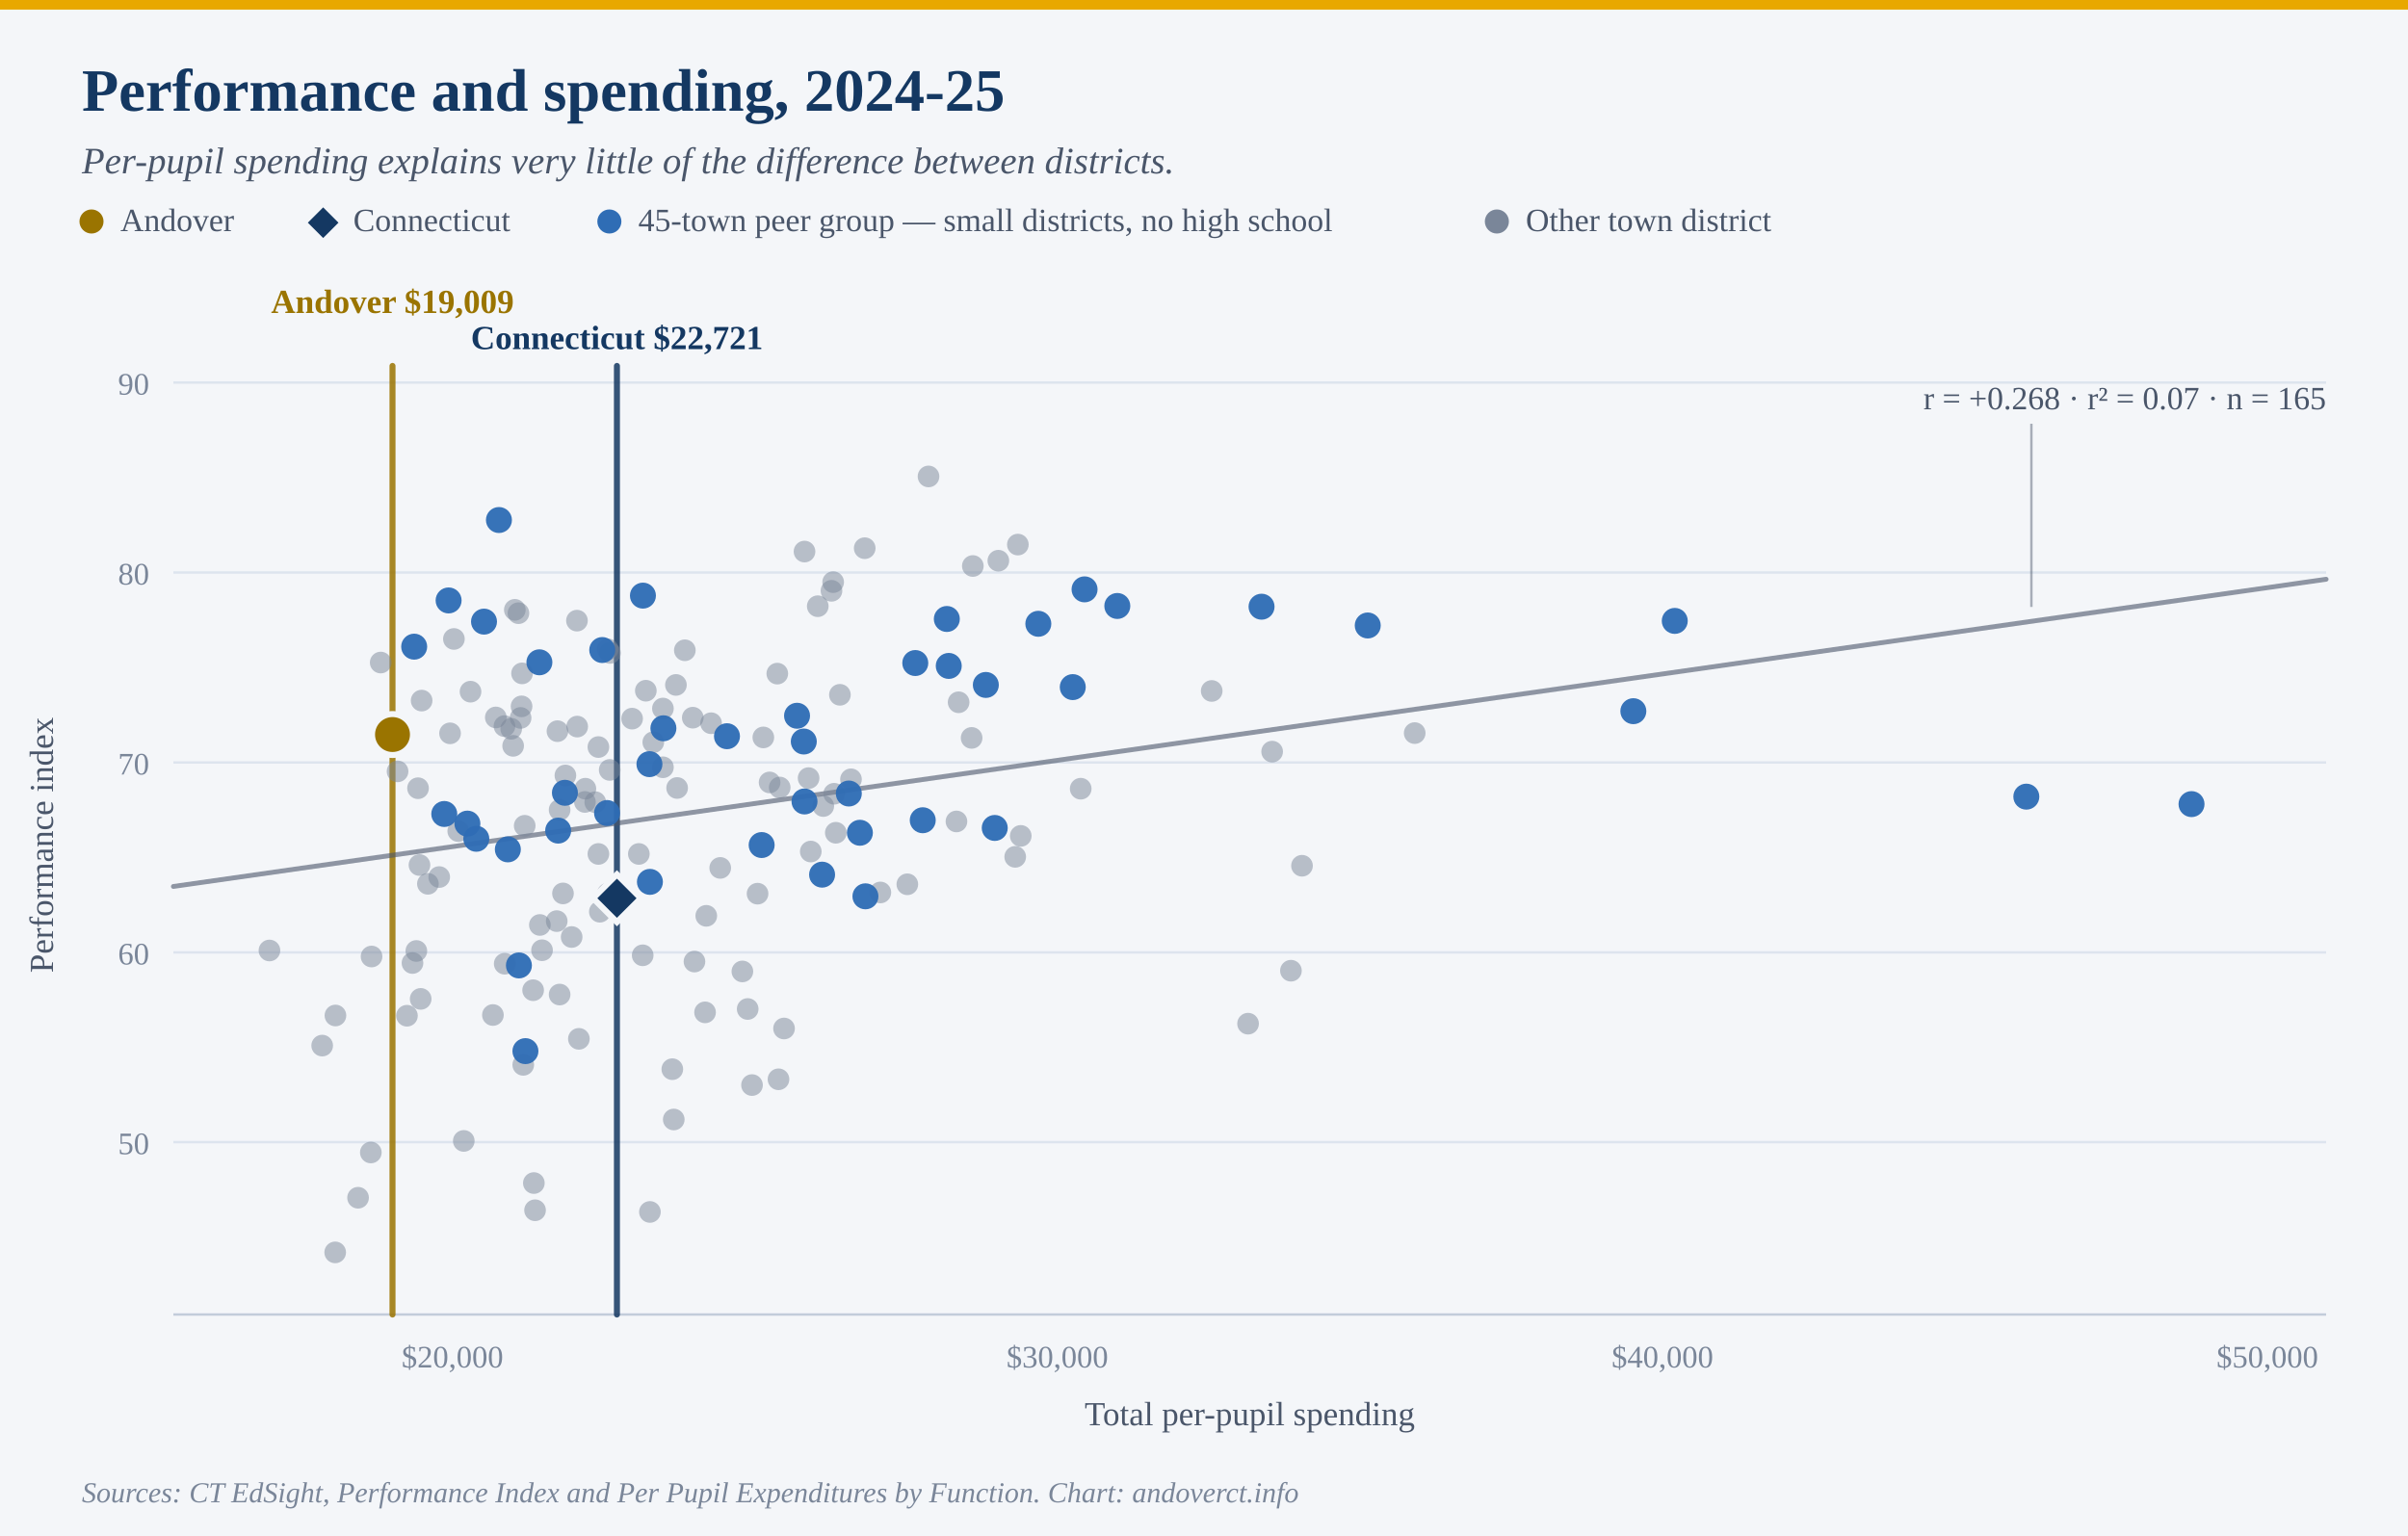
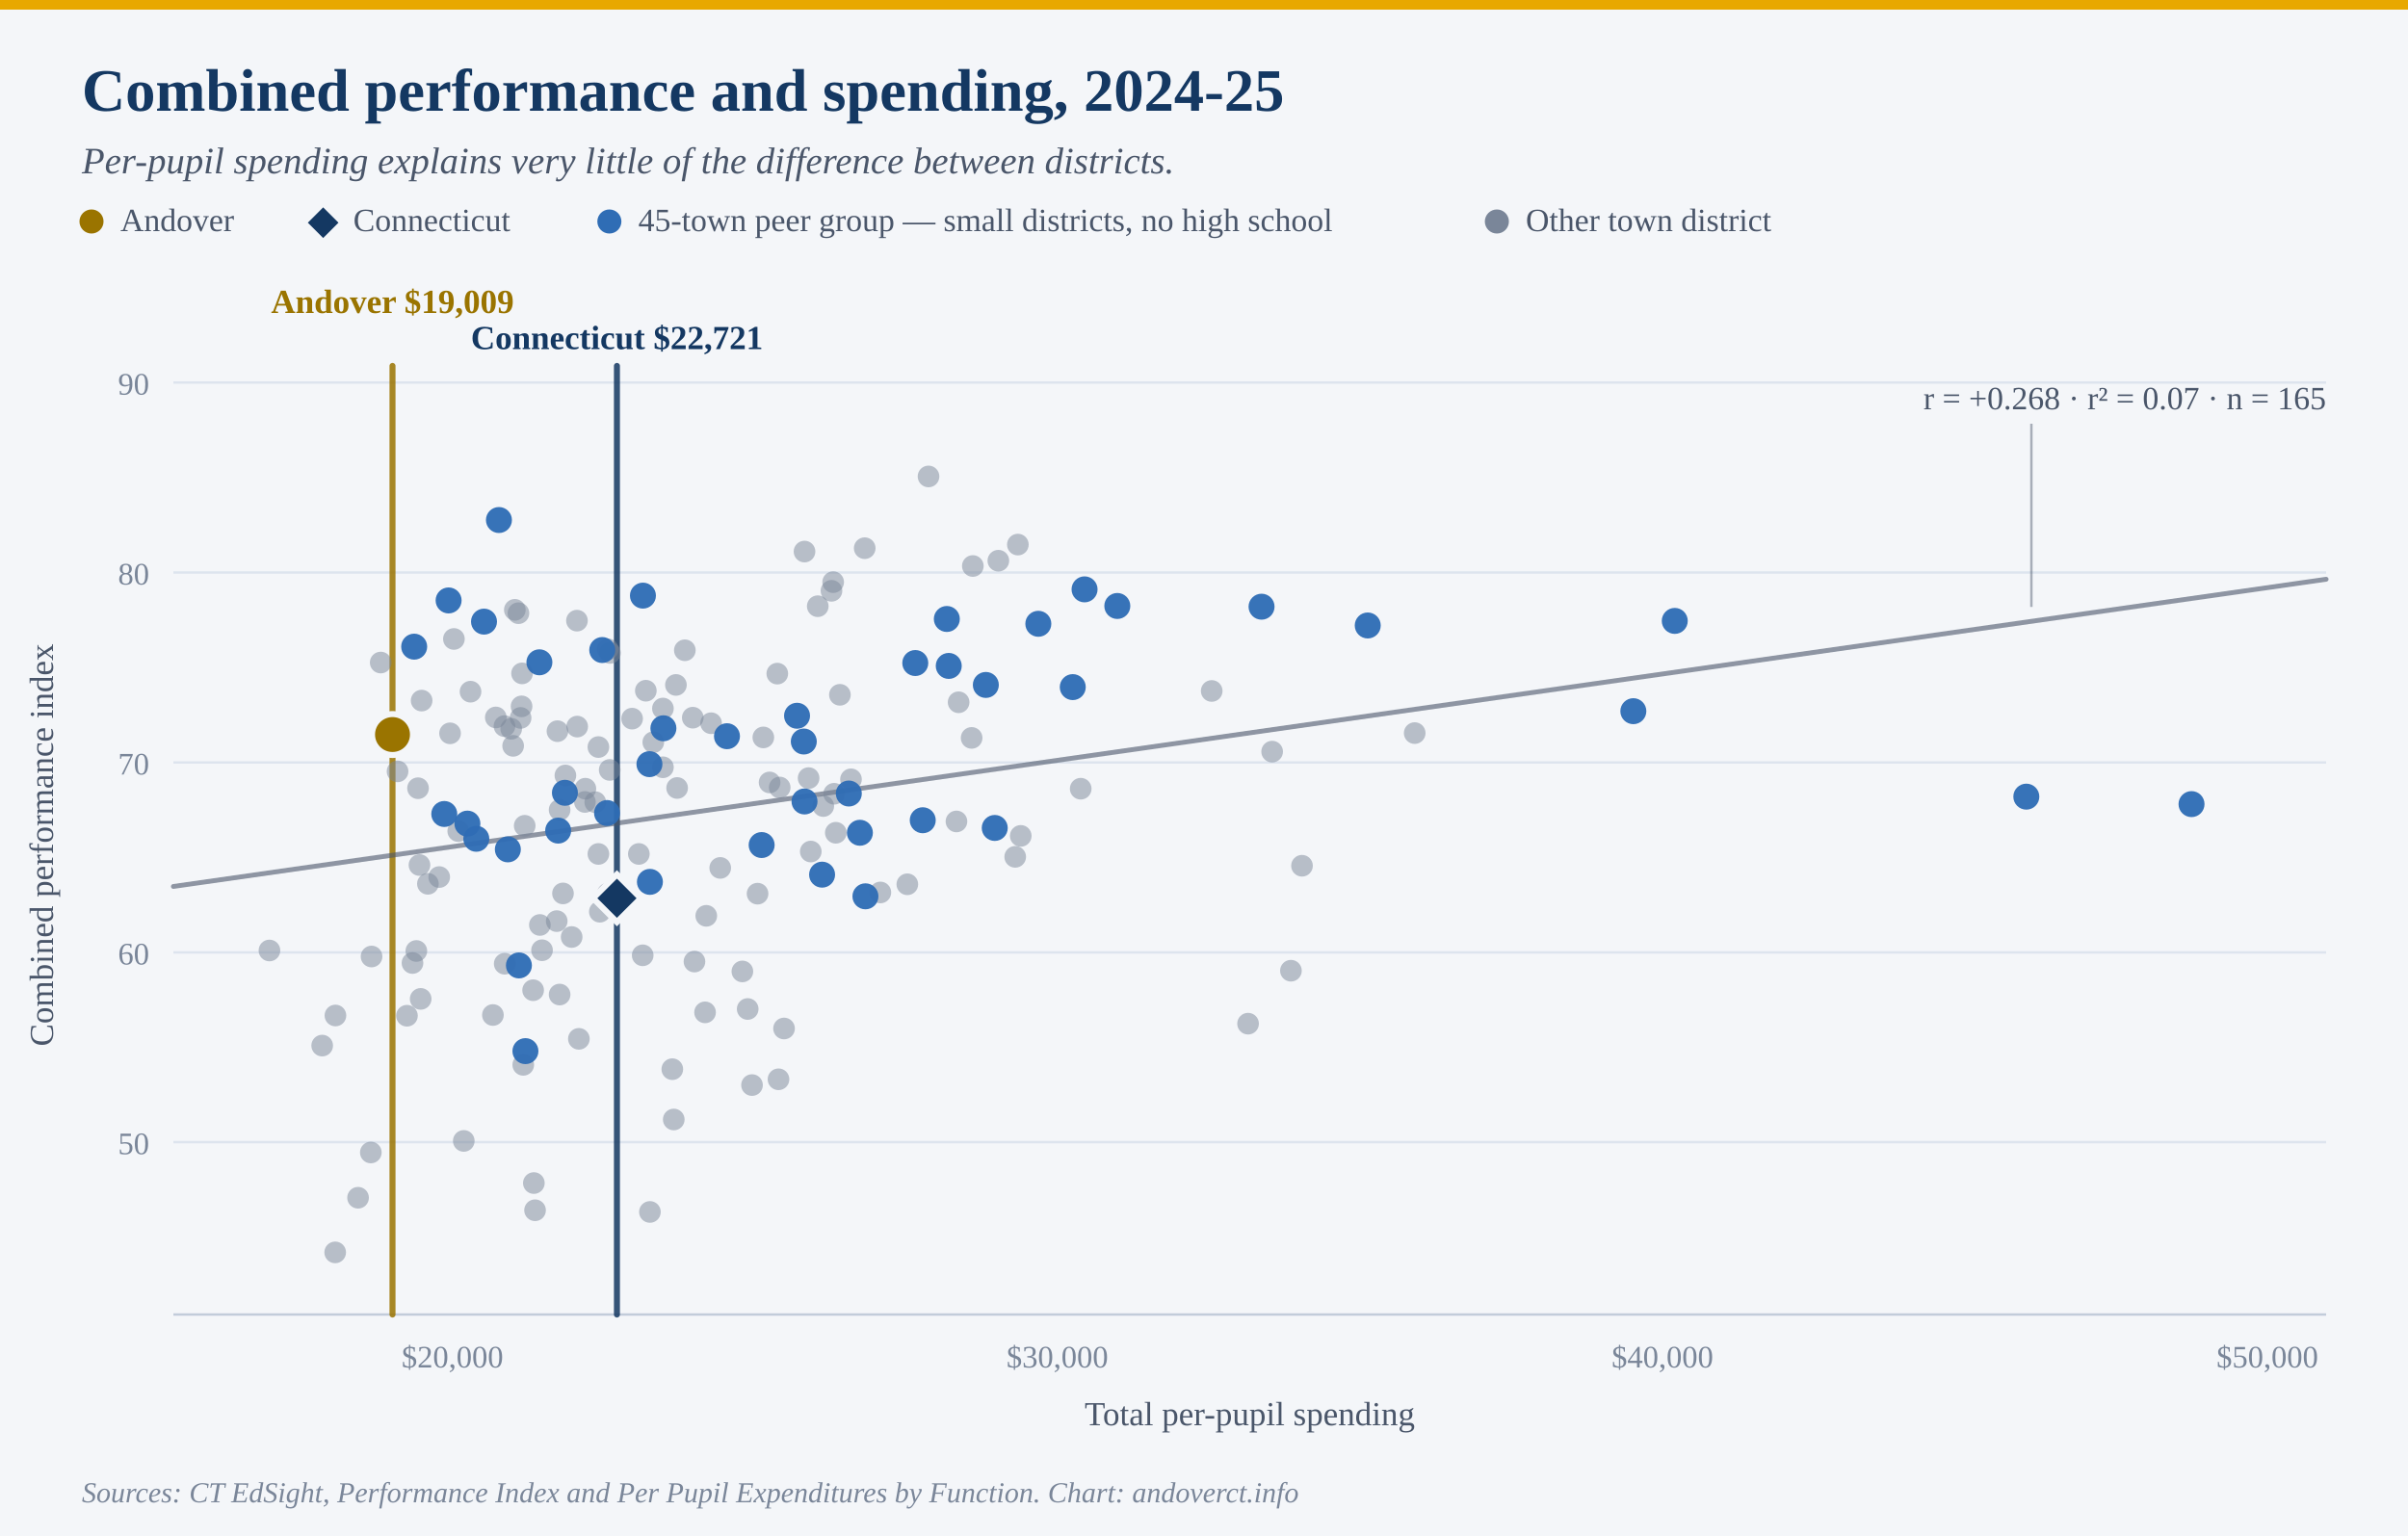
<svg xmlns="http://www.w3.org/2000/svg" viewBox="0 0 1000 638" width="1000" height="638" role="img">
  <rect width="1000" height="638" fill="#f4f6f9" />
  <rect x="0" y="0" width="1000" height="4" fill="#e8a800" />
-   <text x="34" y="46" font-family="Georgia, 'Times New Roman', serif" font-size="25" font-weight="bold" fill="#143862">Performance and spending, 2024-25</text>
+   <text x="34" y="46" font-family="Georgia, 'Times New Roman', serif" font-size="25" font-weight="bold" fill="#143862">Combined performance and spending, 2024-25</text>
  <text x="34" y="72" font-family="Georgia, 'Times New Roman', serif" font-size="15.5" font-style="italic" fill="#4a566a">Per-pupil spending explains very little of the difference between districts.</text>
  <circle cx="38" cy="92" r="5" fill="#9a7400" />
  <text x="50" y="96" font-family="Georgia, 'Times New Roman', serif" font-size="13.5" fill="#4a566a">Andover</text>
  <rect x="129.703" y="88" width="9" height="9" fill="#143862" transform="rotate(45 134.2031 92.5)" />
  <text x="146.703" y="96" font-family="Georgia, 'Times New Roman', serif" font-size="13.5" fill="#4a566a">Connecticut</text>
  <circle cx="253.062" cy="92" r="5" fill="#2f6db5" />
  <text x="265.062" y="96" font-family="Georgia, 'Times New Roman', serif" font-size="13.5" fill="#4a566a">45-town peer group — small districts, no high school</text>
  <circle cx="621.625" cy="92" r="5" fill="#7a8699" />
  <text x="633.625" y="96" font-family="Georgia, 'Times New Roman', serif" font-size="13.5" fill="#4a566a">Other town district</text>
  <line x1="72.0" y1="474.4" x2="966.0" y2="474.4" stroke="#dde4ee" stroke-width="1" stroke-opacity="1" stroke-linecap="butt" />
  <text x="62.0" y="479.4" font-family="Georgia, 'Times New Roman', serif" font-size="13" fill="#7a8699" text-anchor="end" font-weight="normal" font-style="normal">50</text>
  <line x1="72.0" y1="395.6" x2="966.0" y2="395.6" stroke="#dde4ee" stroke-width="1" stroke-opacity="1" stroke-linecap="butt" />
  <text x="62.0" y="400.6" font-family="Georgia, 'Times New Roman', serif" font-size="13" fill="#7a8699" text-anchor="end" font-weight="normal" font-style="normal">60</text>
  <line x1="72.0" y1="316.7" x2="966.0" y2="316.7" stroke="#dde4ee" stroke-width="1" stroke-opacity="1" stroke-linecap="butt" />
  <text x="62.0" y="321.7" font-family="Georgia, 'Times New Roman', serif" font-size="13" fill="#7a8699" text-anchor="end" font-weight="normal" font-style="normal">70</text>
  <line x1="72.0" y1="237.8" x2="966.0" y2="237.8" stroke="#dde4ee" stroke-width="1" stroke-opacity="1" stroke-linecap="butt" />
  <text x="62.0" y="242.8" font-family="Georgia, 'Times New Roman', serif" font-size="13" fill="#7a8699" text-anchor="end" font-weight="normal" font-style="normal">80</text>
  <line x1="72.0" y1="158.9" x2="966.0" y2="158.9" stroke="#dde4ee" stroke-width="1" stroke-opacity="1" stroke-linecap="butt" />
  <text x="62.0" y="163.9" font-family="Georgia, 'Times New Roman', serif" font-size="13" fill="#7a8699" text-anchor="end" font-weight="normal" font-style="normal">90</text>
  <text x="187.9" y="568.0" font-family="Georgia, 'Times New Roman', serif" font-size="13" fill="#7a8699" text-anchor="middle" font-weight="normal" font-style="normal">$20,000</text>
  <text x="439.1" y="568.0" font-family="Georgia, 'Times New Roman', serif" font-size="13" fill="#7a8699" text-anchor="middle" font-weight="normal" font-style="normal">$30,000</text>
  <text x="690.4" y="568.0" font-family="Georgia, 'Times New Roman', serif" font-size="13" fill="#7a8699" text-anchor="middle" font-weight="normal" font-style="normal">$40,000</text>
  <text x="941.6" y="568.0" font-family="Georgia, 'Times New Roman', serif" font-size="13" fill="#7a8699" text-anchor="middle" font-weight="normal" font-style="normal">$50,000</text>
  <line x1="72.0" y1="546.0" x2="966.0" y2="546.0" stroke="#c2ccda" stroke-width="1" stroke-opacity="1" stroke-linecap="butt" />
  <text x="519.0" y="592.0" font-family="Georgia, 'Times New Roman', serif" font-size="14" fill="#4a566a" text-anchor="middle" font-weight="normal" font-style="normal">Total per-pupil spending</text>
-   <text x="22" y="351.0" font-family="Georgia, 'Times New Roman', serif" font-size="14" fill="#4a566a" text-anchor="middle" transform="rotate(-90 22 351.0)">Performance index</text>
+   <text x="22" y="351.0" font-family="Georgia, 'Times New Roman', serif" font-size="14" fill="#4a566a" text-anchor="middle" transform="rotate(-90 22 351.0)">Combined performance index</text>
  <line x1="163.0" y1="152.0" x2="163.0" y2="546.0" stroke="#9a7400" stroke-width="2.5" stroke-opacity="0.85" stroke-linecap="round" />
  <text x="163.0" y="130.0" font-family="Georgia, 'Times New Roman', serif" font-size="14" fill="#9a7400" text-anchor="middle" font-weight="bold" font-style="normal">Andover $19,009</text>
  <line x1="256.2" y1="152.0" x2="256.2" y2="546.0" stroke="#143862" stroke-width="2.5" stroke-opacity="0.85" stroke-linecap="round" />
  <text x="256.2" y="145.0" font-family="Georgia, 'Times New Roman', serif" font-size="14" fill="#143862" text-anchor="middle" font-weight="bold" font-style="normal">Connecticut $22,721</text>
  <line x1="72.0" y1="368.2" x2="966.0" y2="240.6" stroke="#4a566a" stroke-width="2" stroke-opacity="0.6" stroke-linecap="round" />
  <line x1="843.6" y1="176.0" x2="843.6" y2="252.1" stroke="#4a566a" stroke-width="1" stroke-opacity="0.45" stroke-linecap="butt" />
  <text x="966.0" y="170.0" font-family="Georgia, 'Times New Roman', serif" font-size="13.5" fill="#4a566a" text-anchor="end" font-weight="normal" font-style="normal">r = +0.268  ·  r² = 0.07  ·  n = 165</text>
  <circle cx="192.6" cy="473.9" r="4.5" fill="#7a8699" fill-opacity="0.5" />
  <circle cx="252.4" cy="269.7" r="4.5" fill="#7a8699" fill-opacity="0.5" />
  <circle cx="275.3" cy="318.7" r="4.5" fill="#7a8699" fill-opacity="0.5" />
  <circle cx="165.1" cy="320.4" r="4.5" fill="#7a8699" fill-opacity="0.5" />
  <circle cx="312.3" cy="450.7" r="4.5" fill="#7a8699" fill-opacity="0.5" />
  <circle cx="271.3" cy="308.3" r="4.5" fill="#7a8699" fill-opacity="0.5" />
  <circle cx="423.9" cy="347.2" r="4.5" fill="#7a8699" fill-opacity="0.5" />
  <circle cx="148.7" cy="497.5" r="4.5" fill="#7a8699" fill-opacity="0.5" />
  <circle cx="224.2" cy="384.2" r="4.5" fill="#7a8699" fill-opacity="0.5" />
  <circle cx="243.1" cy="327.6" r="4.5" fill="#7a8699" fill-opacity="0.5" />
  <circle cx="317.0" cy="306.3" r="4.5" fill="#7a8699" fill-opacity="0.5" />
  <circle cx="215.3" cy="254.7" r="4.5" fill="#7a8699" fill-opacity="0.5" />
  <circle cx="347.1" cy="345.9" r="4.5" fill="#7a8699" fill-opacity="0.5" />
  <circle cx="253.2" cy="319.8" r="4.5" fill="#7a8699" fill-opacity="0.5" />
  <circle cx="175.1" cy="291.0" r="4.5" fill="#7a8699" fill-opacity="0.5" />
  <circle cx="247.2" cy="333.2" r="4.5" fill="#7a8699" fill-opacity="0.5" />
  <circle cx="133.8" cy="434.3" r="4.5" fill="#7a8699" fill-opacity="0.5" />
  <circle cx="359.1" cy="227.7" r="4.5" fill="#7a8699" fill-opacity="0.5" />
  <circle cx="323.3" cy="448.3" r="4.5" fill="#7a8699" fill-opacity="0.5" />
  <circle cx="275.3" cy="294.3" r="4.5" fill="#7a8699" fill-opacity="0.5" />
  <circle cx="336.7" cy="353.7" r="4.5" fill="#7a8699" fill-opacity="0.5" />
  <circle cx="281.2" cy="327.3" r="4.5" fill="#7a8699" fill-opacity="0.5" />
  <circle cx="139.3" cy="421.8" r="4.5" fill="#7a8699" fill-opacity="0.5" />
  <circle cx="174.7" cy="414.9" r="4.5" fill="#7a8699" fill-opacity="0.5" />
  <circle cx="295.3" cy="300.4" r="4.5" fill="#7a8699" fill-opacity="0.5" />
  <circle cx="365.6" cy="370.7" r="4.5" fill="#7a8699" fill-opacity="0.5" />
  <circle cx="195.4" cy="287.3" r="4.5" fill="#7a8699" fill-opacity="0.5" />
  <circle cx="172.9" cy="395.0" r="4.5" fill="#7a8699" fill-opacity="0.5" />
  <circle cx="322.8" cy="279.8" r="4.5" fill="#7a8699" fill-opacity="0.5" />
  <circle cx="213.8" cy="253.3" r="4.5" fill="#7a8699" fill-opacity="0.5" />
  <circle cx="253.3" cy="271.2" r="4.5" fill="#7a8699" fill-opacity="0.5" />
  <circle cx="239.7" cy="301.8" r="4.5" fill="#7a8699" fill-opacity="0.5" />
  <circle cx="414.6" cy="232.9" r="4.5" fill="#7a8699" fill-opacity="0.5" />
  <circle cx="171.3" cy="400.0" r="4.5" fill="#7a8699" fill-opacity="0.5" />
  <circle cx="231.2" cy="382.6" r="4.5" fill="#7a8699" fill-opacity="0.5" />
  <circle cx="284.4" cy="270.1" r="4.5" fill="#7a8699" fill-opacity="0.5" />
  <circle cx="310.5" cy="419.1" r="4.5" fill="#7a8699" fill-opacity="0.5" />
  <circle cx="222.2" cy="502.7" r="4.5" fill="#7a8699" fill-opacity="0.5" />
  <circle cx="221.4" cy="411.3" r="4.5" fill="#7a8699" fill-opacity="0.5" />
  <circle cx="319.6" cy="325.0" r="4.5" fill="#7a8699" fill-opacity="0.5" />
  <circle cx="174.2" cy="359.3" r="4.5" fill="#7a8699" fill-opacity="0.5" />
  <circle cx="346.0" cy="241.8" r="4.5" fill="#7a8699" fill-opacity="0.5" />
  <circle cx="217.3" cy="442.3" r="4.5" fill="#7a8699" fill-opacity="0.5" />
  <circle cx="111.9" cy="394.8" r="4.5" fill="#7a8699" fill-opacity="0.5" />
  <circle cx="325.6" cy="427.2" r="4.5" fill="#7a8699" fill-opacity="0.5" />
  <circle cx="341.9" cy="334.8" r="4.5" fill="#7a8699" fill-opacity="0.5" />
  <circle cx="216.6" cy="293.4" r="4.5" fill="#7a8699" fill-opacity="0.5" />
  <circle cx="233.8" cy="371.1" r="4.5" fill="#7a8699" fill-opacity="0.5" />
  <circle cx="169.0" cy="421.9" r="4.5" fill="#7a8699" fill-opacity="0.5" />
  <circle cx="139.2" cy="520.2" r="4.5" fill="#7a8699" fill-opacity="0.5" />
  <circle cx="385.6" cy="197.9" r="4.5" fill="#7a8699" fill-opacity="0.5" />
  <circle cx="287.7" cy="298.1" r="4.5" fill="#7a8699" fill-opacity="0.5" />
  <circle cx="221.7" cy="491.4" r="4.5" fill="#7a8699" fill-opacity="0.5" />
  <circle cx="269.9" cy="503.4" r="4.5" fill="#7a8699" fill-opacity="0.5" />
  <circle cx="237.4" cy="389.2" r="4.5" fill="#7a8699" fill-opacity="0.5" />
  <circle cx="265.3" cy="354.7" r="4.5" fill="#7a8699" fill-opacity="0.5" />
  <circle cx="268.2" cy="286.9" r="4.5" fill="#7a8699" fill-opacity="0.5" />
  <circle cx="242.9" cy="333.1" r="4.5" fill="#7a8699" fill-opacity="0.5" />
  <circle cx="205.9" cy="298.0" r="4.5" fill="#7a8699" fill-opacity="0.5" />
  <circle cx="216.2" cy="298.2" r="4.5" fill="#7a8699" fill-opacity="0.5" />
  <circle cx="266.9" cy="396.8" r="4.5" fill="#7a8699" fill-opacity="0.5" />
  <circle cx="279.8" cy="465.0" r="4.5" fill="#7a8699" fill-opacity="0.5" />
  <circle cx="403.5" cy="306.5" r="4.5" fill="#7a8699" fill-opacity="0.5" />
  <circle cx="248.5" cy="310.3" r="4.5" fill="#7a8699" fill-opacity="0.5" />
  <circle cx="209.6" cy="400.3" r="4.5" fill="#7a8699" fill-opacity="0.5" />
  <circle cx="248.5" cy="354.7" r="4.5" fill="#7a8699" fill-opacity="0.5" />
  <circle cx="225.1" cy="394.7" r="4.5" fill="#7a8699" fill-opacity="0.5" />
  <circle cx="234.8" cy="322.1" r="4.5" fill="#7a8699" fill-opacity="0.5" />
  <circle cx="204.7" cy="421.6" r="4.5" fill="#7a8699" fill-opacity="0.5" />
  <circle cx="536.1" cy="403.2" r="4.5" fill="#7a8699" fill-opacity="0.5" />
  <circle cx="540.7" cy="359.6" r="4.5" fill="#7a8699" fill-opacity="0.5" />
  <circle cx="280.7" cy="284.5" r="4.5" fill="#7a8699" fill-opacity="0.5" />
  <circle cx="421.6" cy="355.9" r="4.5" fill="#7a8699" fill-opacity="0.5" />
  <circle cx="397.2" cy="341.2" r="4.5" fill="#7a8699" fill-opacity="0.5" />
  <circle cx="528.3" cy="312.2" r="4.5" fill="#7a8699" fill-opacity="0.5" />
  <circle cx="213.1" cy="309.8" r="4.5" fill="#7a8699" fill-opacity="0.5" />
  <circle cx="518.3" cy="425.2" r="4.5" fill="#7a8699" fill-opacity="0.5" />
  <circle cx="503.2" cy="287.0" r="4.5" fill="#7a8699" fill-opacity="0.5" />
  <circle cx="448.8" cy="327.6" r="4.5" fill="#7a8699" fill-opacity="0.5" />
  <circle cx="323.8" cy="327.1" r="4.5" fill="#7a8699" fill-opacity="0.5" />
  <circle cx="335.8" cy="323.2" r="4.5" fill="#7a8699" fill-opacity="0.5" />
  <circle cx="231.5" cy="303.7" r="4.5" fill="#7a8699" fill-opacity="0.5" />
  <circle cx="398.1" cy="291.7" r="4.5" fill="#7a8699" fill-opacity="0.5" />
  <circle cx="339.6" cy="251.8" r="4.5" fill="#7a8699" fill-opacity="0.5" />
  <circle cx="293.3" cy="380.4" r="4.5" fill="#7a8699" fill-opacity="0.5" />
  <circle cx="353.4" cy="323.7" r="4.5" fill="#7a8699" fill-opacity="0.5" />
  <circle cx="345.3" cy="245.4" r="4.5" fill="#7a8699" fill-opacity="0.5" />
  <circle cx="216.8" cy="279.7" r="4.5" fill="#7a8699" fill-opacity="0.5" />
  <circle cx="182.4" cy="364.3" r="4.5" fill="#7a8699" fill-opacity="0.5" />
  <circle cx="190.3" cy="345.2" r="4.5" fill="#7a8699" fill-opacity="0.5" />
  <circle cx="239.6" cy="257.8" r="4.5" fill="#7a8699" fill-opacity="0.5" />
  <circle cx="232.4" cy="336.4" r="4.5" fill="#7a8699" fill-opacity="0.5" />
  <circle cx="158.1" cy="275.2" r="4.5" fill="#7a8699" fill-opacity="0.5" />
  <circle cx="186.9" cy="304.6" r="4.5" fill="#7a8699" fill-opacity="0.5" />
  <circle cx="314.6" cy="371.2" r="4.5" fill="#7a8699" fill-opacity="0.5" />
  <circle cx="292.8" cy="420.5" r="4.5" fill="#7a8699" fill-opacity="0.5" />
  <circle cx="348.8" cy="288.6" r="4.5" fill="#7a8699" fill-opacity="0.5" />
  <circle cx="240.4" cy="431.5" r="4.5" fill="#7a8699" fill-opacity="0.5" />
  <circle cx="212.3" cy="302.7" r="4.5" fill="#7a8699" fill-opacity="0.5" />
  <circle cx="252.4" cy="371.2" r="4.5" fill="#7a8699" fill-opacity="0.5" />
  <circle cx="376.8" cy="367.3" r="4.5" fill="#7a8699" fill-opacity="0.5" />
  <circle cx="209.5" cy="301.6" r="4.5" fill="#7a8699" fill-opacity="0.5" />
  <circle cx="232.4" cy="413.1" r="4.5" fill="#7a8699" fill-opacity="0.5" />
  <circle cx="188.5" cy="265.4" r="4.5" fill="#7a8699" fill-opacity="0.5" />
  <circle cx="177.7" cy="367.1" r="4.5" fill="#7a8699" fill-opacity="0.5" />
  <circle cx="299.1" cy="360.5" r="4.5" fill="#7a8699" fill-opacity="0.5" />
  <circle cx="154.0" cy="478.7" r="4.5" fill="#7a8699" fill-opacity="0.5" />
  <circle cx="346.4" cy="329.7" r="4.5" fill="#7a8699" fill-opacity="0.5" />
  <circle cx="249.1" cy="378.7" r="4.5" fill="#7a8699" fill-opacity="0.5" />
  <circle cx="262.5" cy="298.5" r="4.5" fill="#7a8699" fill-opacity="0.5" />
  <circle cx="154.3" cy="397.3" r="4.5" fill="#7a8699" fill-opacity="0.5" />
  <circle cx="587.5" cy="304.5" r="4.5" fill="#7a8699" fill-opacity="0.5" />
  <circle cx="422.7" cy="226.2" r="4.5" fill="#7a8699" fill-opacity="0.5" />
  <circle cx="404.0" cy="235.1" r="4.5" fill="#7a8699" fill-opacity="0.5" />
  <circle cx="217.9" cy="343.0" r="4.5" fill="#7a8699" fill-opacity="0.5" />
  <circle cx="334.1" cy="229.1" r="4.5" fill="#7a8699" fill-opacity="0.5" />
  <circle cx="279.2" cy="444.1" r="4.5" fill="#7a8699" fill-opacity="0.5" />
  <circle cx="308.3" cy="403.5" r="4.5" fill="#7a8699" fill-opacity="0.5" />
  <circle cx="288.4" cy="399.4" r="4.5" fill="#7a8699" fill-opacity="0.5" />
  <circle cx="173.6" cy="327.4" r="4.5" fill="#7a8699" fill-opacity="0.5" />
  <circle cx="352.5" cy="329.6" r="5.4" fill="#2f6db5" fill-opacity="0.95" />
  <circle cx="234.6" cy="329.3" r="5.4" fill="#2f6db5" fill-opacity="0.95" />
  <circle cx="186.3" cy="249.4" r="5.4" fill="#2f6db5" fill-opacity="0.95" />
  <circle cx="331.0" cy="297.3" r="5.4" fill="#2f6db5" fill-opacity="0.95" />
  <circle cx="194.1" cy="342.1" r="5.4" fill="#2f6db5" fill-opacity="0.95" />
  <circle cx="678.3" cy="295.4" r="5.4" fill="#2f6db5" fill-opacity="0.95" />
  <circle cx="184.5" cy="338.1" r="5.4" fill="#2f6db5" fill-opacity="0.95" />
  <circle cx="341.4" cy="363.3" r="5.4" fill="#2f6db5" fill-opacity="0.95" />
  <circle cx="393.2" cy="257.1" r="5.4" fill="#2f6db5" fill-opacity="0.95" />
  <circle cx="523.9" cy="252.0" r="5.4" fill="#2f6db5" fill-opacity="0.95" />
  <circle cx="252.1" cy="337.7" r="5.4" fill="#2f6db5" fill-opacity="0.95" />
  <circle cx="695.5" cy="257.9" r="5.4" fill="#2f6db5" fill-opacity="0.95" />
  <circle cx="409.4" cy="284.5" r="5.4" fill="#2f6db5" fill-opacity="0.95" />
  <circle cx="250.1" cy="270.0" r="5.4" fill="#2f6db5" fill-opacity="0.95" />
  <circle cx="267.0" cy="247.4" r="5.4" fill="#2f6db5" fill-opacity="0.95" />
  <circle cx="394.0" cy="276.6" r="5.4" fill="#2f6db5" fill-opacity="0.95" />
  <circle cx="269.7" cy="317.4" r="5.4" fill="#2f6db5" fill-opacity="0.95" />
  <circle cx="383.2" cy="340.7" r="5.4" fill="#2f6db5" fill-opacity="0.95" />
  <circle cx="445.5" cy="285.4" r="5.4" fill="#2f6db5" fill-opacity="0.95" />
  <circle cx="224.0" cy="275.1" r="5.4" fill="#2f6db5" fill-opacity="0.95" />
  <circle cx="568.0" cy="259.8" r="5.4" fill="#2f6db5" fill-opacity="0.95" />
  <circle cx="197.8" cy="348.4" r="5.4" fill="#2f6db5" fill-opacity="0.95" />
  <circle cx="380.1" cy="275.4" r="5.4" fill="#2f6db5" fill-opacity="0.95" />
  <circle cx="172.0" cy="268.6" r="5.4" fill="#2f6db5" fill-opacity="0.95" />
  <circle cx="301.9" cy="305.8" r="5.4" fill="#2f6db5" fill-opacity="0.95" />
  <circle cx="841.5" cy="330.9" r="5.4" fill="#2f6db5" fill-opacity="0.95" />
  <circle cx="333.8" cy="308.0" r="5.4" fill="#2f6db5" fill-opacity="0.95" />
  <circle cx="201.0" cy="258.2" r="5.4" fill="#2f6db5" fill-opacity="0.95" />
  <circle cx="275.5" cy="302.5" r="5.4" fill="#2f6db5" fill-opacity="0.95" />
  <circle cx="334.1" cy="332.9" r="5.4" fill="#2f6db5" fill-opacity="0.95" />
  <circle cx="450.4" cy="244.8" r="5.4" fill="#2f6db5" fill-opacity="0.95" />
  <circle cx="231.8" cy="345.0" r="5.4" fill="#2f6db5" fill-opacity="0.95" />
  <circle cx="464.0" cy="251.7" r="5.4" fill="#2f6db5" fill-opacity="0.95" />
  <circle cx="359.4" cy="372.3" r="5.4" fill="#2f6db5" fill-opacity="0.95" />
  <circle cx="910.1" cy="334.0" r="5.4" fill="#2f6db5" fill-opacity="0.95" />
  <circle cx="431.2" cy="259.1" r="5.4" fill="#2f6db5" fill-opacity="0.95" />
  <circle cx="218.2" cy="436.6" r="5.4" fill="#2f6db5" fill-opacity="0.95" />
  <circle cx="215.5" cy="401.0" r="5.4" fill="#2f6db5" fill-opacity="0.95" />
  <circle cx="357.1" cy="345.9" r="5.4" fill="#2f6db5" fill-opacity="0.95" />
  <circle cx="316.3" cy="351.0" r="5.4" fill="#2f6db5" fill-opacity="0.95" />
  <circle cx="413.1" cy="343.9" r="5.4" fill="#2f6db5" fill-opacity="0.95" />
  <circle cx="269.9" cy="366.3" r="5.4" fill="#2f6db5" fill-opacity="0.95" />
  <circle cx="207.2" cy="216.0" r="5.4" fill="#2f6db5" fill-opacity="0.95" />
  <circle cx="210.9" cy="352.8" r="5.4" fill="#2f6db5" fill-opacity="0.95" />
  <circle cx="163.0" cy="305.1" r="8.5" fill="#9a7400" fill-opacity="1" stroke="#f4f6f9" stroke-width="2.5" />
  <rect x="249.2" y="366.1" width="14" height="14" fill="#143862" stroke="#f4f6f9" stroke-width="2.5" transform="rotate(45 256.2 373.1)" />
  <text x="34" y="624" font-family="Georgia, 'Times New Roman', serif" font-size="12" font-style="italic" fill="#7a8699">Sources: CT EdSight, Performance Index and Per Pupil Expenditures by Function. Chart: andoverct.info</text>
</svg>
